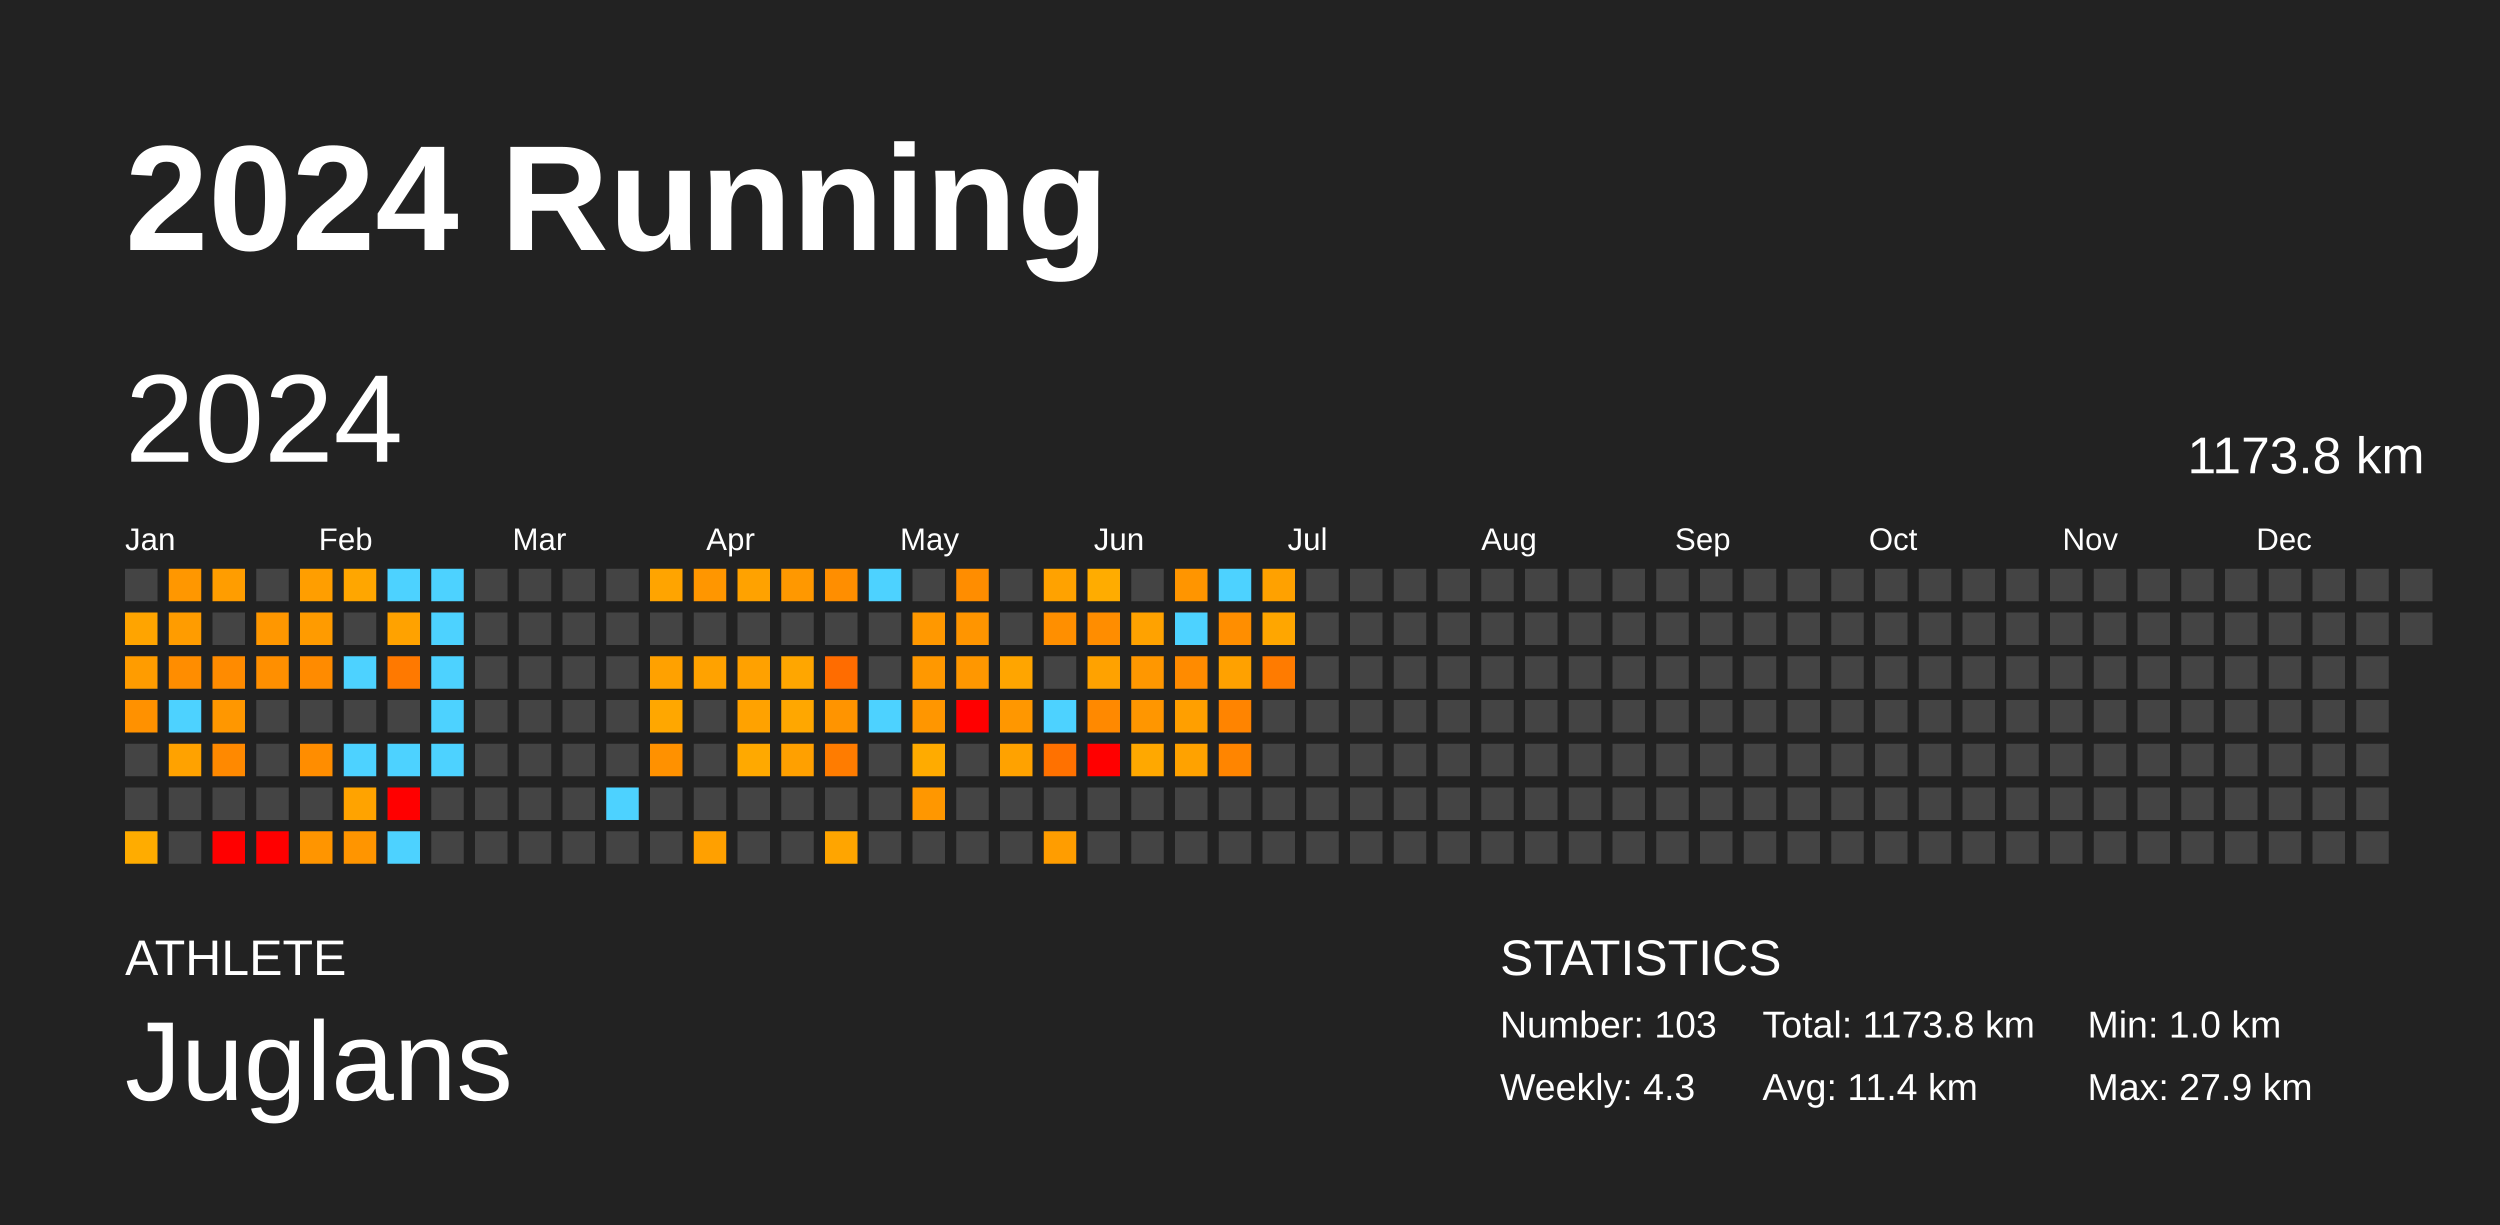
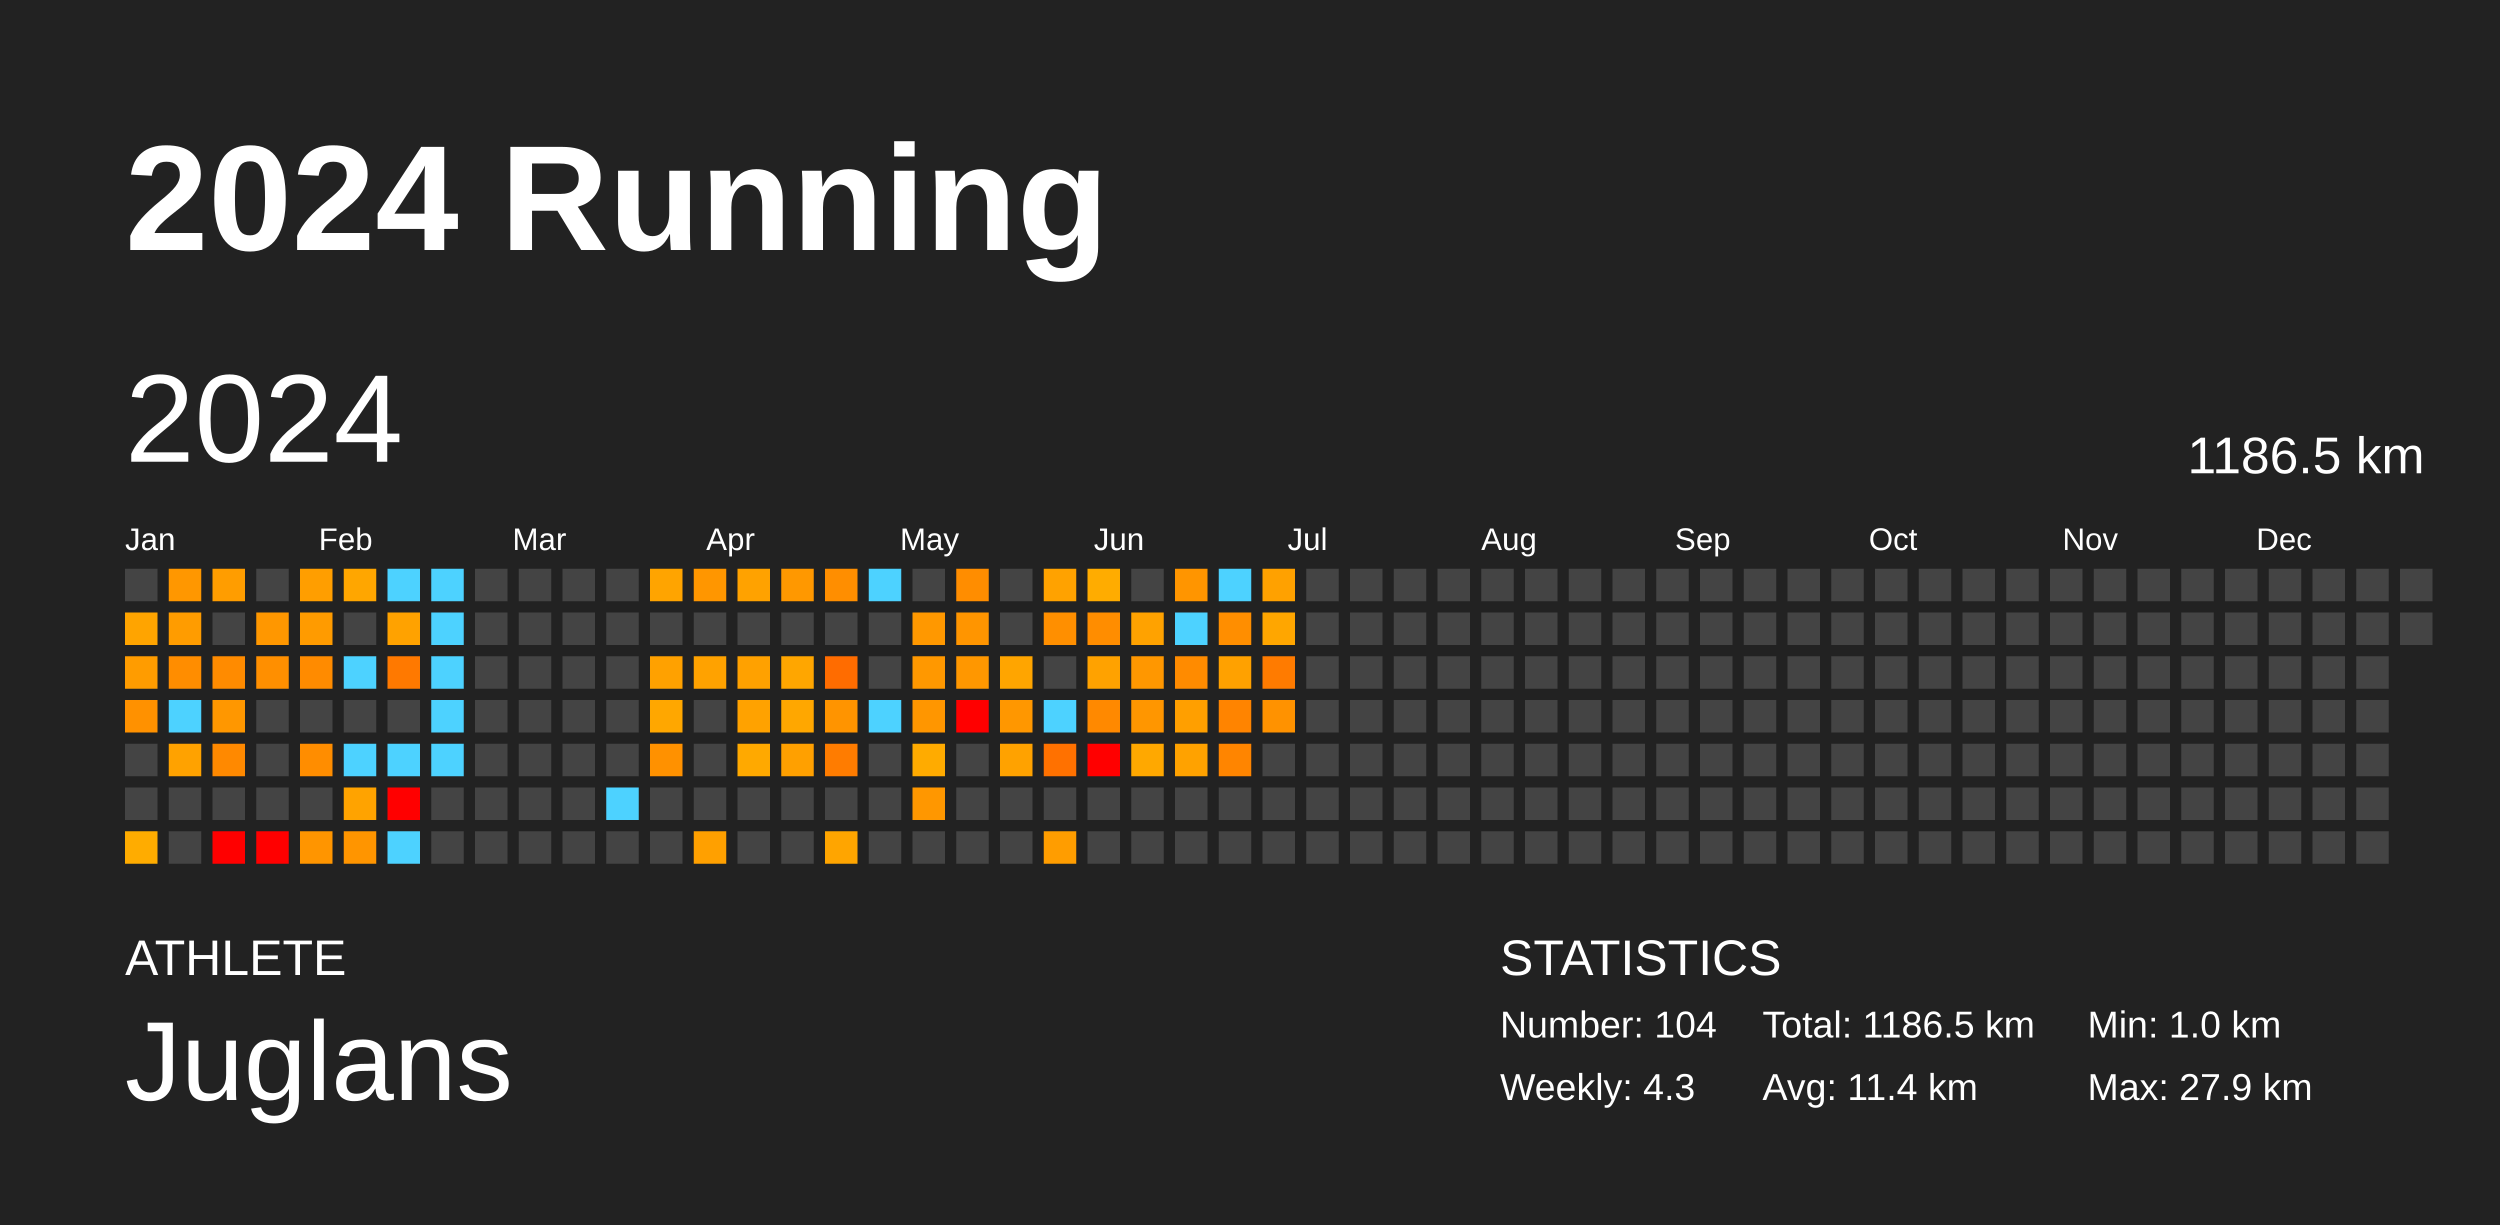
<svg xmlns="http://www.w3.org/2000/svg" baseProfile="full" height="98mm" version="1.1" viewBox="0,0,200,98" width="200mm">
  <defs />
  <rect fill="#222222" height="98" width="200" x="0" y="0" />
  <text fill="#FFFFFF" style="font-size:12px; font-family:Arial; font-weight:bold;" x="10" y="20">2024 Running</text>
  <text fill="#FFFFFF" style="font-size:4px; font-family:Arial" x="10" y="78">ATHLETE</text>
  <text fill="#FFFFFF" style="font-size:9px; font-family:Arial" x="10" y="88">Juglans</text>
  <text fill="#FFFFFF" style="font-size:4px; font-family:Arial" x="120" y="78">STATISTICS</text>
-   <text fill="#FFFFFF" style="font-size:3px; font-family:Arial" x="120" y="83">Number: 103</text>
+   <text fill="#FFFFFF" style="font-size:3px; font-family:Arial" x="120" y="83">Number: 104</text>
  <text fill="#FFFFFF" style="font-size:3px; font-family:Arial" x="120" y="88">Weekly: 4.3</text>
-   <text fill="#FFFFFF" style="font-size:3px; font-family:Arial" x="141" y="83">Total: 1173.8 km</text>
+   <text fill="#FFFFFF" style="font-size:3px; font-family:Arial" x="141" y="83">Total: 1186.5 km</text>
  <text fill="#FFFFFF" style="font-size:3px; font-family:Arial" x="141" y="88">Avg: 11.4 km</text>
  <text fill="#FFFFFF" style="font-size:3px; font-family:Arial" x="167" y="83">Min: 1.0 km</text>
  <text fill="#FFFFFF" style="font-size:3px; font-family:Arial" x="167" y="88">Max: 27.9 km</text>
  <text dominant-baseline="hanging" fill="#FFFFFF" style="font-size:10.0px; font-family:Arial;" x="10" y="30">2024</text>
-   <text dominant-baseline="hanging" fill="#FFFFFF" style="font-size:4.125px; font-family:Arial;" x="175" y="35">1173.8 km</text>
+   <text dominant-baseline="hanging" fill="#FFFFFF" style="font-size:4.125px; font-family:Arial;" x="175" y="35">1186.5 km</text>
  <text fill="#FFFFFF" style="font-size:2.5px; font-family:Arial" x="10.0" y="44">Jan</text>
  <text fill="#FFFFFF" style="font-size:2.5px; font-family:Arial" x="25.5" y="44">Feb</text>
  <text fill="#FFFFFF" style="font-size:2.5px; font-family:Arial" x="41.0" y="44">Mar</text>
  <text fill="#FFFFFF" style="font-size:2.5px; font-family:Arial" x="56.5" y="44">Apr</text>
  <text fill="#FFFFFF" style="font-size:2.5px; font-family:Arial" x="72.0" y="44">May</text>
  <text fill="#FFFFFF" style="font-size:2.5px; font-family:Arial" x="87.5" y="44">Jun</text>
  <text fill="#FFFFFF" style="font-size:2.5px; font-family:Arial" x="103.0" y="44">Jul</text>
  <text fill="#FFFFFF" style="font-size:2.5px; font-family:Arial" x="118.5" y="44">Aug</text>
  <text fill="#FFFFFF" style="font-size:2.5px; font-family:Arial" x="134.0" y="44">Sep</text>
  <text fill="#FFFFFF" style="font-size:2.5px; font-family:Arial" x="149.5" y="44">Oct</text>
  <text fill="#FFFFFF" style="font-size:2.5px; font-family:Arial" x="165.0" y="44">Nov</text>
  <text fill="#FFFFFF" style="font-size:2.5px; font-family:Arial" x="180.5" y="44">Dec</text>
  <rect fill="#444444" height="2.6" width="2.6" x="10.0" y="45.5" />
  <rect fill="#ffa400" height="2.6" width="2.6" x="10.0" y="49.0" />
  <rect fill="#ff9c00" height="2.6" width="2.6" x="10.0" y="52.5" />
  <rect fill="#ff9100" height="2.6" width="2.6" x="10.0" y="56.0" />
  <rect fill="#444444" height="2.6" width="2.6" x="10.0" y="59.5" />
  <rect fill="#444444" height="2.6" width="2.6" x="10.0" y="63.0" />
  <rect fill="#ffac00" height="2.6" width="2.6" x="10.0" y="66.5" />
  <rect fill="#ff9700" height="2.6" width="2.6" x="13.5" y="45.5" />
  <rect fill="#ff9c00" height="2.6" width="2.6" x="13.5" y="49.0" />
  <rect fill="#ff8d00" height="2.6" width="2.6" x="13.5" y="52.5" />
  <rect fill="#4dd2ff" height="2.6" width="2.6" x="13.5" y="56.0" />
  <rect fill="#ffa200" height="2.6" width="2.6" x="13.5" y="59.5" />
  <rect fill="#444444" height="2.6" width="2.6" x="13.5" y="63.0" />
  <rect fill="#444444" height="2.6" width="2.6" x="13.5" y="66.5" />
  <rect fill="#ff9d00" height="2.6" width="2.6" x="17.0" y="45.5" />
  <rect fill="#444444" height="2.6" width="2.6" x="17.0" y="49.0" />
  <rect fill="#ff8b00" height="2.6" width="2.6" x="17.0" y="52.5" />
  <rect fill="#ff9700" height="2.6" width="2.6" x="17.0" y="56.0" />
  <rect fill="#ff8900" height="2.6" width="2.6" x="17.0" y="59.5" />
  <rect fill="#444444" height="2.6" width="2.6" x="17.0" y="63.0" />
  <rect fill="red" height="2.6" width="2.6" x="17.0" y="66.5" />
  <rect fill="#444444" height="2.6" width="2.6" x="20.5" y="45.5" />
  <rect fill="#ff9700" height="2.6" width="2.6" x="20.5" y="49.0" />
  <rect fill="#ff8f00" height="2.6" width="2.6" x="20.5" y="52.5" />
  <rect fill="#444444" height="2.6" width="2.6" x="20.5" y="56.0" />
  <rect fill="#444444" height="2.6" width="2.6" x="20.5" y="59.5" />
  <rect fill="#444444" height="2.6" width="2.6" x="20.5" y="63.0" />
  <rect fill="red" height="2.6" width="2.6" x="20.5" y="66.5" />
  <rect fill="#ff9e00" height="2.6" width="2.6" x="24.0" y="45.5" />
  <rect fill="#ff9b00" height="2.6" width="2.6" x="24.0" y="49.0" />
  <rect fill="#ff8b00" height="2.6" width="2.6" x="24.0" y="52.5" />
  <rect fill="#444444" height="2.6" width="2.6" x="24.0" y="56.0" />
  <rect fill="#ff8d00" height="2.6" width="2.6" x="24.0" y="59.5" />
  <rect fill="#444444" height="2.6" width="2.6" x="24.0" y="63.0" />
  <rect fill="#ff9500" height="2.6" width="2.6" x="24.0" y="66.5" />
  <rect fill="#ffa600" height="2.6" width="2.6" x="27.5" y="45.5" />
  <rect fill="#444444" height="2.6" width="2.6" x="27.5" y="49.0" />
  <rect fill="#4dd2ff" height="2.6" width="2.6" x="27.5" y="52.5" />
  <rect fill="#444444" height="2.6" width="2.6" x="27.5" y="56.0" />
  <rect fill="#4dd2ff" height="2.6" width="2.6" x="27.5" y="59.5" />
  <rect fill="#ffa300" height="2.6" width="2.6" x="27.5" y="63.0" />
  <rect fill="#ff9500" height="2.6" width="2.6" x="27.5" y="66.5" />
  <rect fill="#4dd2ff" height="2.6" width="2.6" x="31.0" y="45.5" />
  <rect fill="#ffa200" height="2.6" width="2.6" x="31.0" y="49.0" />
  <rect fill="#ff7900" height="2.6" width="2.6" x="31.0" y="52.5" />
  <rect fill="#444444" height="2.6" width="2.6" x="31.0" y="56.0" />
  <rect fill="#4dd2ff" height="2.6" width="2.6" x="31.0" y="59.5" />
  <rect fill="red" height="2.6" width="2.6" x="31.0" y="63.0" />
  <rect fill="#4dd2ff" height="2.6" width="2.6" x="31.0" y="66.5" />
  <rect fill="#4dd2ff" height="2.6" width="2.6" x="34.5" y="45.5" />
  <rect fill="#4dd2ff" height="2.6" width="2.6" x="34.5" y="49.0" />
  <rect fill="#4dd2ff" height="2.6" width="2.6" x="34.5" y="52.5" />
  <rect fill="#4dd2ff" height="2.6" width="2.6" x="34.5" y="56.0" />
  <rect fill="#4dd2ff" height="2.6" width="2.6" x="34.5" y="59.5" />
  <rect fill="#444444" height="2.6" width="2.6" x="34.5" y="63.0" />
  <rect fill="#444444" height="2.6" width="2.6" x="34.5" y="66.5" />
  <rect fill="#444444" height="2.6" width="2.6" x="38.0" y="45.5" />
  <rect fill="#444444" height="2.6" width="2.6" x="38.0" y="49.0" />
  <rect fill="#444444" height="2.6" width="2.6" x="38.0" y="52.5" />
  <rect fill="#444444" height="2.6" width="2.6" x="38.0" y="56.0" />
  <rect fill="#444444" height="2.6" width="2.6" x="38.0" y="59.5" />
  <rect fill="#444444" height="2.6" width="2.6" x="38.0" y="63.0" />
  <rect fill="#444444" height="2.6" width="2.6" x="38.0" y="66.5" />
  <rect fill="#444444" height="2.6" width="2.6" x="41.5" y="45.5" />
  <rect fill="#444444" height="2.6" width="2.6" x="41.5" y="49.0" />
  <rect fill="#444444" height="2.6" width="2.6" x="41.5" y="52.5" />
  <rect fill="#444444" height="2.6" width="2.6" x="41.5" y="56.0" />
  <rect fill="#444444" height="2.6" width="2.6" x="41.5" y="59.5" />
  <rect fill="#444444" height="2.6" width="2.6" x="41.5" y="63.0" />
  <rect fill="#444444" height="2.6" width="2.6" x="41.5" y="66.5" />
  <rect fill="#444444" height="2.6" width="2.6" x="45.0" y="45.5" />
  <rect fill="#444444" height="2.6" width="2.6" x="45.0" y="49.0" />
  <rect fill="#444444" height="2.6" width="2.6" x="45.0" y="52.5" />
  <rect fill="#444444" height="2.6" width="2.6" x="45.0" y="56.0" />
  <rect fill="#444444" height="2.6" width="2.6" x="45.0" y="59.5" />
  <rect fill="#444444" height="2.6" width="2.6" x="45.0" y="63.0" />
  <rect fill="#444444" height="2.6" width="2.6" x="45.0" y="66.5" />
  <rect fill="#444444" height="2.6" width="2.6" x="48.5" y="45.5" />
  <rect fill="#444444" height="2.6" width="2.6" x="48.5" y="49.0" />
  <rect fill="#444444" height="2.6" width="2.6" x="48.5" y="52.5" />
  <rect fill="#444444" height="2.6" width="2.6" x="48.5" y="56.0" />
  <rect fill="#444444" height="2.6" width="2.6" x="48.5" y="59.5" />
  <rect fill="#4dd2ff" height="2.6" width="2.6" x="48.5" y="63.0" />
  <rect fill="#444444" height="2.6" width="2.6" x="48.5" y="66.5" />
  <rect fill="#ffa400" height="2.6" width="2.6" x="52.0" y="45.5" />
  <rect fill="#444444" height="2.6" width="2.6" x="52.0" y="49.0" />
  <rect fill="#ffa100" height="2.6" width="2.6" x="52.0" y="52.5" />
  <rect fill="#ffa700" height="2.6" width="2.6" x="52.0" y="56.0" />
  <rect fill="#ff9100" height="2.6" width="2.6" x="52.0" y="59.5" />
  <rect fill="#444444" height="2.6" width="2.6" x="52.0" y="63.0" />
  <rect fill="#444444" height="2.6" width="2.6" x="52.0" y="66.5" />
  <rect fill="#ff9600" height="2.6" width="2.6" x="55.5" y="45.5" />
  <rect fill="#444444" height="2.6" width="2.6" x="55.5" y="49.0" />
  <rect fill="#ffa200" height="2.6" width="2.6" x="55.5" y="52.5" />
  <rect fill="#444444" height="2.6" width="2.6" x="55.5" y="56.0" />
  <rect fill="#444444" height="2.6" width="2.6" x="55.5" y="59.5" />
  <rect fill="#444444" height="2.6" width="2.6" x="55.5" y="63.0" />
  <rect fill="#ffa000" height="2.6" width="2.6" x="55.5" y="66.5" />
  <rect fill="#ffa200" height="2.6" width="2.6" x="59.0" y="45.5" />
  <rect fill="#444444" height="2.6" width="2.6" x="59.0" y="49.0" />
  <rect fill="#ffa100" height="2.6" width="2.6" x="59.0" y="52.5" />
  <rect fill="#ffa200" height="2.6" width="2.6" x="59.0" y="56.0" />
  <rect fill="#ffa900" height="2.6" width="2.6" x="59.0" y="59.5" />
  <rect fill="#444444" height="2.6" width="2.6" x="59.0" y="63.0" />
  <rect fill="#444444" height="2.6" width="2.6" x="59.0" y="66.5" />
  <rect fill="#ff9800" height="2.6" width="2.6" x="62.5" y="45.5" />
  <rect fill="#444444" height="2.6" width="2.6" x="62.5" y="49.0" />
  <rect fill="#ffa600" height="2.6" width="2.6" x="62.5" y="52.5" />
  <rect fill="#ffa700" height="2.6" width="2.6" x="62.5" y="56.0" />
  <rect fill="#ffa000" height="2.6" width="2.6" x="62.5" y="59.5" />
  <rect fill="#444444" height="2.6" width="2.6" x="62.5" y="63.0" />
  <rect fill="#444444" height="2.6" width="2.6" x="62.5" y="66.5" />
  <rect fill="#ff8e00" height="2.6" width="2.6" x="66.0" y="45.5" />
  <rect fill="#444444" height="2.6" width="2.6" x="66.0" y="49.0" />
  <rect fill="#ff6c00" height="2.6" width="2.6" x="66.0" y="52.5" />
  <rect fill="#ff9400" height="2.6" width="2.6" x="66.0" y="56.0" />
  <rect fill="#ff7c00" height="2.6" width="2.6" x="66.0" y="59.5" />
  <rect fill="#444444" height="2.6" width="2.6" x="66.0" y="63.0" />
  <rect fill="#ffa500" height="2.6" width="2.6" x="66.0" y="66.5" />
  <rect fill="#4dd2ff" height="2.6" width="2.6" x="69.5" y="45.5" />
  <rect fill="#444444" height="2.6" width="2.6" x="69.5" y="49.0" />
  <rect fill="#444444" height="2.6" width="2.6" x="69.5" y="52.5" />
  <rect fill="#4dd2ff" height="2.6" width="2.6" x="69.5" y="56.0" />
  <rect fill="#444444" height="2.6" width="2.6" x="69.5" y="59.5" />
  <rect fill="#444444" height="2.6" width="2.6" x="69.5" y="63.0" />
  <rect fill="#444444" height="2.6" width="2.6" x="69.5" y="66.5" />
  <rect fill="#444444" height="2.6" width="2.6" x="73.0" y="45.5" />
  <rect fill="#ff9800" height="2.6" width="2.6" x="73.0" y="49.0" />
  <rect fill="#ff9800" height="2.6" width="2.6" x="73.0" y="52.5" />
  <rect fill="#ff9600" height="2.6" width="2.6" x="73.0" y="56.0" />
  <rect fill="#ffab00" height="2.6" width="2.6" x="73.0" y="59.5" />
  <rect fill="#ff9700" height="2.6" width="2.6" x="73.0" y="63.0" />
  <rect fill="#444444" height="2.6" width="2.6" x="73.0" y="66.5" />
  <rect fill="#ff8d00" height="2.6" width="2.6" x="76.5" y="45.5" />
  <rect fill="#ff9500" height="2.6" width="2.6" x="76.5" y="49.0" />
  <rect fill="#ff9700" height="2.6" width="2.6" x="76.5" y="52.5" />
  <rect fill="red" height="2.6" width="2.6" x="76.5" y="56.0" />
  <rect fill="#444444" height="2.6" width="2.6" x="76.5" y="59.5" />
  <rect fill="#444444" height="2.6" width="2.6" x="76.5" y="63.0" />
  <rect fill="#444444" height="2.6" width="2.6" x="76.5" y="66.5" />
  <rect fill="#444444" height="2.6" width="2.6" x="80.0" y="45.5" />
  <rect fill="#444444" height="2.6" width="2.6" x="80.0" y="49.0" />
  <rect fill="#ffa500" height="2.6" width="2.6" x="80.0" y="52.5" />
  <rect fill="#ff9700" height="2.6" width="2.6" x="80.0" y="56.0" />
  <rect fill="#ffa200" height="2.6" width="2.6" x="80.0" y="59.5" />
  <rect fill="#444444" height="2.6" width="2.6" x="80.0" y="63.0" />
  <rect fill="#444444" height="2.6" width="2.6" x="80.0" y="66.5" />
  <rect fill="#ffa200" height="2.6" width="2.6" x="83.5" y="45.5" />
  <rect fill="#ff8f00" height="2.6" width="2.6" x="83.5" y="49.0" />
  <rect fill="#444444" height="2.6" width="2.6" x="83.5" y="52.5" />
  <rect fill="#4dd2ff" height="2.6" width="2.6" x="83.5" y="56.0" />
  <rect fill="#ff7100" height="2.6" width="2.6" x="83.5" y="59.5" />
  <rect fill="#444444" height="2.6" width="2.6" x="83.5" y="63.0" />
  <rect fill="#ff9d00" height="2.6" width="2.6" x="83.5" y="66.5" />
  <rect fill="#ffac00" height="2.6" width="2.6" x="87.0" y="45.5" />
  <rect fill="#ff8d00" height="2.6" width="2.6" x="87.0" y="49.0" />
  <rect fill="#ffa200" height="2.6" width="2.6" x="87.0" y="52.5" />
  <rect fill="#ff8900" height="2.6" width="2.6" x="87.0" y="56.0" />
  <rect fill="red" height="2.6" width="2.6" x="87.0" y="59.5" />
  <rect fill="#444444" height="2.6" width="2.6" x="87.0" y="63.0" />
  <rect fill="#444444" height="2.6" width="2.6" x="87.0" y="66.5" />
  <rect fill="#444444" height="2.6" width="2.6" x="90.5" y="45.5" />
  <rect fill="#ffa200" height="2.6" width="2.6" x="90.5" y="49.0" />
  <rect fill="#ff9700" height="2.6" width="2.6" x="90.5" y="52.5" />
  <rect fill="#ff9600" height="2.6" width="2.6" x="90.5" y="56.0" />
  <rect fill="#ffa800" height="2.6" width="2.6" x="90.5" y="59.5" />
  <rect fill="#444444" height="2.6" width="2.6" x="90.5" y="63.0" />
  <rect fill="#444444" height="2.6" width="2.6" x="90.5" y="66.5" />
  <rect fill="#ff9500" height="2.6" width="2.6" x="94.0" y="45.5" />
  <rect fill="#4dd2ff" height="2.6" width="2.6" x="94.0" y="49.0" />
  <rect fill="#ff8b00" height="2.6" width="2.6" x="94.0" y="52.5" />
  <rect fill="#ff9f00" height="2.6" width="2.6" x="94.0" y="56.0" />
  <rect fill="#ffa200" height="2.6" width="2.6" x="94.0" y="59.5" />
  <rect fill="#444444" height="2.6" width="2.6" x="94.0" y="63.0" />
  <rect fill="#444444" height="2.6" width="2.6" x="94.0" y="66.5" />
  <rect fill="#4dd2ff" height="2.6" width="2.6" x="97.5" y="45.5" />
  <rect fill="#ff8e00" height="2.6" width="2.6" x="97.5" y="49.0" />
  <rect fill="#ffa100" height="2.6" width="2.6" x="97.5" y="52.5" />
  <rect fill="#ff8400" height="2.6" width="2.6" x="97.5" y="56.0" />
  <rect fill="#ff8500" height="2.6" width="2.6" x="97.5" y="59.5" />
  <rect fill="#444444" height="2.6" width="2.6" x="97.5" y="63.0" />
  <rect fill="#444444" height="2.6" width="2.6" x="97.5" y="66.5" />
  <rect fill="#ffa100" height="2.6" width="2.6" x="101.0" y="45.5" />
  <rect fill="#ffa600" height="2.6" width="2.6" x="101.0" y="49.0" />
  <rect fill="#ff7b00" height="2.6" width="2.6" x="101.0" y="52.5" />
-   <rect fill="#444444" height="2.6" width="2.6" x="101.0" y="56.0" />
+   <rect fill="#ff9200" height="2.6" width="2.6" x="101.0" y="56.0" />
  <rect fill="#444444" height="2.6" width="2.6" x="101.0" y="59.5" />
  <rect fill="#444444" height="2.6" width="2.6" x="101.0" y="63.0" />
  <rect fill="#444444" height="2.6" width="2.6" x="101.0" y="66.5" />
  <rect fill="#444444" height="2.6" width="2.6" x="104.5" y="45.5" />
  <rect fill="#444444" height="2.6" width="2.6" x="104.5" y="49.0" />
  <rect fill="#444444" height="2.6" width="2.6" x="104.5" y="52.5" />
  <rect fill="#444444" height="2.6" width="2.6" x="104.5" y="56.0" />
  <rect fill="#444444" height="2.6" width="2.6" x="104.5" y="59.5" />
  <rect fill="#444444" height="2.6" width="2.6" x="104.5" y="63.0" />
  <rect fill="#444444" height="2.6" width="2.6" x="104.5" y="66.5" />
  <rect fill="#444444" height="2.6" width="2.6" x="108.0" y="45.5" />
  <rect fill="#444444" height="2.6" width="2.6" x="108.0" y="49.0" />
  <rect fill="#444444" height="2.6" width="2.6" x="108.0" y="52.5" />
  <rect fill="#444444" height="2.6" width="2.6" x="108.0" y="56.0" />
  <rect fill="#444444" height="2.6" width="2.6" x="108.0" y="59.5" />
  <rect fill="#444444" height="2.6" width="2.6" x="108.0" y="63.0" />
  <rect fill="#444444" height="2.6" width="2.6" x="108.0" y="66.5" />
  <rect fill="#444444" height="2.6" width="2.6" x="111.5" y="45.5" />
  <rect fill="#444444" height="2.6" width="2.6" x="111.5" y="49.0" />
  <rect fill="#444444" height="2.6" width="2.6" x="111.5" y="52.5" />
  <rect fill="#444444" height="2.6" width="2.6" x="111.5" y="56.0" />
  <rect fill="#444444" height="2.6" width="2.6" x="111.5" y="59.5" />
  <rect fill="#444444" height="2.6" width="2.6" x="111.5" y="63.0" />
  <rect fill="#444444" height="2.6" width="2.6" x="111.5" y="66.5" />
  <rect fill="#444444" height="2.6" width="2.6" x="115.0" y="45.5" />
  <rect fill="#444444" height="2.6" width="2.6" x="115.0" y="49.0" />
  <rect fill="#444444" height="2.6" width="2.6" x="115.0" y="52.5" />
  <rect fill="#444444" height="2.6" width="2.6" x="115.0" y="56.0" />
  <rect fill="#444444" height="2.6" width="2.6" x="115.0" y="59.5" />
  <rect fill="#444444" height="2.6" width="2.6" x="115.0" y="63.0" />
  <rect fill="#444444" height="2.6" width="2.6" x="115.0" y="66.5" />
  <rect fill="#444444" height="2.6" width="2.6" x="118.5" y="45.5" />
  <rect fill="#444444" height="2.6" width="2.6" x="118.5" y="49.0" />
  <rect fill="#444444" height="2.6" width="2.6" x="118.5" y="52.5" />
  <rect fill="#444444" height="2.6" width="2.6" x="118.5" y="56.0" />
  <rect fill="#444444" height="2.6" width="2.6" x="118.5" y="59.5" />
  <rect fill="#444444" height="2.6" width="2.6" x="118.5" y="63.0" />
  <rect fill="#444444" height="2.6" width="2.6" x="118.5" y="66.5" />
  <rect fill="#444444" height="2.6" width="2.6" x="122.0" y="45.5" />
  <rect fill="#444444" height="2.6" width="2.6" x="122.0" y="49.0" />
  <rect fill="#444444" height="2.6" width="2.6" x="122.0" y="52.5" />
  <rect fill="#444444" height="2.6" width="2.6" x="122.0" y="56.0" />
  <rect fill="#444444" height="2.6" width="2.6" x="122.0" y="59.5" />
  <rect fill="#444444" height="2.6" width="2.6" x="122.0" y="63.0" />
  <rect fill="#444444" height="2.6" width="2.6" x="122.0" y="66.5" />
  <rect fill="#444444" height="2.6" width="2.6" x="125.5" y="45.5" />
  <rect fill="#444444" height="2.6" width="2.6" x="125.5" y="49.0" />
  <rect fill="#444444" height="2.6" width="2.6" x="125.5" y="52.5" />
  <rect fill="#444444" height="2.6" width="2.6" x="125.5" y="56.0" />
  <rect fill="#444444" height="2.6" width="2.6" x="125.5" y="59.5" />
  <rect fill="#444444" height="2.6" width="2.6" x="125.5" y="63.0" />
  <rect fill="#444444" height="2.6" width="2.6" x="125.5" y="66.5" />
  <rect fill="#444444" height="2.6" width="2.6" x="129.0" y="45.5" />
  <rect fill="#444444" height="2.6" width="2.6" x="129.0" y="49.0" />
  <rect fill="#444444" height="2.6" width="2.6" x="129.0" y="52.5" />
  <rect fill="#444444" height="2.6" width="2.6" x="129.0" y="56.0" />
  <rect fill="#444444" height="2.6" width="2.6" x="129.0" y="59.5" />
  <rect fill="#444444" height="2.6" width="2.6" x="129.0" y="63.0" />
  <rect fill="#444444" height="2.6" width="2.6" x="129.0" y="66.5" />
  <rect fill="#444444" height="2.6" width="2.6" x="132.5" y="45.5" />
  <rect fill="#444444" height="2.6" width="2.6" x="132.5" y="49.0" />
  <rect fill="#444444" height="2.6" width="2.6" x="132.5" y="52.5" />
  <rect fill="#444444" height="2.6" width="2.6" x="132.5" y="56.0" />
  <rect fill="#444444" height="2.6" width="2.6" x="132.5" y="59.5" />
  <rect fill="#444444" height="2.6" width="2.6" x="132.5" y="63.0" />
  <rect fill="#444444" height="2.6" width="2.6" x="132.5" y="66.5" />
  <rect fill="#444444" height="2.6" width="2.6" x="136.0" y="45.5" />
  <rect fill="#444444" height="2.6" width="2.6" x="136.0" y="49.0" />
  <rect fill="#444444" height="2.6" width="2.6" x="136.0" y="52.5" />
  <rect fill="#444444" height="2.6" width="2.6" x="136.0" y="56.0" />
  <rect fill="#444444" height="2.6" width="2.6" x="136.0" y="59.5" />
  <rect fill="#444444" height="2.6" width="2.6" x="136.0" y="63.0" />
  <rect fill="#444444" height="2.6" width="2.6" x="136.0" y="66.5" />
  <rect fill="#444444" height="2.6" width="2.6" x="139.5" y="45.5" />
  <rect fill="#444444" height="2.6" width="2.6" x="139.5" y="49.0" />
  <rect fill="#444444" height="2.6" width="2.6" x="139.5" y="52.5" />
  <rect fill="#444444" height="2.6" width="2.6" x="139.5" y="56.0" />
  <rect fill="#444444" height="2.6" width="2.6" x="139.5" y="59.5" />
  <rect fill="#444444" height="2.6" width="2.6" x="139.5" y="63.0" />
  <rect fill="#444444" height="2.6" width="2.6" x="139.5" y="66.5" />
  <rect fill="#444444" height="2.6" width="2.6" x="143.0" y="45.5" />
  <rect fill="#444444" height="2.6" width="2.6" x="143.0" y="49.0" />
  <rect fill="#444444" height="2.6" width="2.6" x="143.0" y="52.5" />
  <rect fill="#444444" height="2.6" width="2.6" x="143.0" y="56.0" />
  <rect fill="#444444" height="2.6" width="2.6" x="143.0" y="59.5" />
  <rect fill="#444444" height="2.6" width="2.6" x="143.0" y="63.0" />
  <rect fill="#444444" height="2.6" width="2.6" x="143.0" y="66.5" />
  <rect fill="#444444" height="2.6" width="2.6" x="146.5" y="45.5" />
  <rect fill="#444444" height="2.6" width="2.6" x="146.5" y="49.0" />
  <rect fill="#444444" height="2.6" width="2.6" x="146.5" y="52.5" />
  <rect fill="#444444" height="2.6" width="2.6" x="146.5" y="56.0" />
  <rect fill="#444444" height="2.6" width="2.6" x="146.5" y="59.5" />
  <rect fill="#444444" height="2.6" width="2.6" x="146.5" y="63.0" />
  <rect fill="#444444" height="2.6" width="2.6" x="146.5" y="66.5" />
  <rect fill="#444444" height="2.6" width="2.6" x="150.0" y="45.5" />
  <rect fill="#444444" height="2.6" width="2.6" x="150.0" y="49.0" />
  <rect fill="#444444" height="2.6" width="2.6" x="150.0" y="52.5" />
  <rect fill="#444444" height="2.6" width="2.6" x="150.0" y="56.0" />
  <rect fill="#444444" height="2.6" width="2.6" x="150.0" y="59.5" />
  <rect fill="#444444" height="2.6" width="2.6" x="150.0" y="63.0" />
  <rect fill="#444444" height="2.6" width="2.6" x="150.0" y="66.5" />
  <rect fill="#444444" height="2.6" width="2.6" x="153.5" y="45.5" />
  <rect fill="#444444" height="2.6" width="2.6" x="153.5" y="49.0" />
  <rect fill="#444444" height="2.6" width="2.6" x="153.5" y="52.5" />
  <rect fill="#444444" height="2.6" width="2.6" x="153.5" y="56.0" />
  <rect fill="#444444" height="2.6" width="2.6" x="153.5" y="59.5" />
  <rect fill="#444444" height="2.6" width="2.6" x="153.5" y="63.0" />
  <rect fill="#444444" height="2.6" width="2.6" x="153.5" y="66.5" />
  <rect fill="#444444" height="2.6" width="2.6" x="157.0" y="45.5" />
  <rect fill="#444444" height="2.6" width="2.6" x="157.0" y="49.0" />
  <rect fill="#444444" height="2.6" width="2.6" x="157.0" y="52.5" />
  <rect fill="#444444" height="2.6" width="2.6" x="157.0" y="56.0" />
  <rect fill="#444444" height="2.6" width="2.6" x="157.0" y="59.5" />
  <rect fill="#444444" height="2.6" width="2.6" x="157.0" y="63.0" />
  <rect fill="#444444" height="2.6" width="2.6" x="157.0" y="66.5" />
  <rect fill="#444444" height="2.6" width="2.6" x="160.5" y="45.5" />
  <rect fill="#444444" height="2.6" width="2.6" x="160.5" y="49.0" />
  <rect fill="#444444" height="2.6" width="2.6" x="160.5" y="52.5" />
  <rect fill="#444444" height="2.6" width="2.6" x="160.5" y="56.0" />
  <rect fill="#444444" height="2.6" width="2.6" x="160.5" y="59.5" />
  <rect fill="#444444" height="2.6" width="2.6" x="160.5" y="63.0" />
  <rect fill="#444444" height="2.6" width="2.6" x="160.5" y="66.5" />
  <rect fill="#444444" height="2.6" width="2.6" x="164.0" y="45.5" />
  <rect fill="#444444" height="2.6" width="2.6" x="164.0" y="49.0" />
  <rect fill="#444444" height="2.6" width="2.6" x="164.0" y="52.5" />
  <rect fill="#444444" height="2.6" width="2.6" x="164.0" y="56.0" />
  <rect fill="#444444" height="2.6" width="2.6" x="164.0" y="59.5" />
  <rect fill="#444444" height="2.6" width="2.6" x="164.0" y="63.0" />
  <rect fill="#444444" height="2.6" width="2.6" x="164.0" y="66.5" />
  <rect fill="#444444" height="2.6" width="2.6" x="167.5" y="45.5" />
  <rect fill="#444444" height="2.6" width="2.6" x="167.5" y="49.0" />
  <rect fill="#444444" height="2.6" width="2.6" x="167.5" y="52.5" />
  <rect fill="#444444" height="2.6" width="2.6" x="167.5" y="56.0" />
  <rect fill="#444444" height="2.6" width="2.6" x="167.5" y="59.5" />
  <rect fill="#444444" height="2.6" width="2.6" x="167.5" y="63.0" />
  <rect fill="#444444" height="2.6" width="2.6" x="167.5" y="66.5" />
  <rect fill="#444444" height="2.6" width="2.6" x="171.0" y="45.5" />
  <rect fill="#444444" height="2.6" width="2.6" x="171.0" y="49.0" />
  <rect fill="#444444" height="2.6" width="2.6" x="171.0" y="52.5" />
  <rect fill="#444444" height="2.6" width="2.6" x="171.0" y="56.0" />
  <rect fill="#444444" height="2.6" width="2.6" x="171.0" y="59.5" />
  <rect fill="#444444" height="2.6" width="2.6" x="171.0" y="63.0" />
  <rect fill="#444444" height="2.6" width="2.6" x="171.0" y="66.5" />
  <rect fill="#444444" height="2.6" width="2.6" x="174.5" y="45.5" />
  <rect fill="#444444" height="2.6" width="2.6" x="174.5" y="49.0" />
  <rect fill="#444444" height="2.6" width="2.6" x="174.5" y="52.5" />
  <rect fill="#444444" height="2.6" width="2.6" x="174.5" y="56.0" />
  <rect fill="#444444" height="2.6" width="2.6" x="174.5" y="59.5" />
  <rect fill="#444444" height="2.6" width="2.6" x="174.5" y="63.0" />
  <rect fill="#444444" height="2.6" width="2.6" x="174.5" y="66.5" />
  <rect fill="#444444" height="2.6" width="2.6" x="178.0" y="45.5" />
  <rect fill="#444444" height="2.6" width="2.6" x="178.0" y="49.0" />
  <rect fill="#444444" height="2.6" width="2.6" x="178.0" y="52.5" />
  <rect fill="#444444" height="2.6" width="2.6" x="178.0" y="56.0" />
  <rect fill="#444444" height="2.6" width="2.6" x="178.0" y="59.5" />
  <rect fill="#444444" height="2.6" width="2.6" x="178.0" y="63.0" />
  <rect fill="#444444" height="2.6" width="2.6" x="178.0" y="66.5" />
  <rect fill="#444444" height="2.6" width="2.6" x="181.5" y="45.5" />
  <rect fill="#444444" height="2.6" width="2.6" x="181.5" y="49.0" />
  <rect fill="#444444" height="2.6" width="2.6" x="181.5" y="52.5" />
  <rect fill="#444444" height="2.6" width="2.6" x="181.5" y="56.0" />
  <rect fill="#444444" height="2.6" width="2.6" x="181.5" y="59.5" />
  <rect fill="#444444" height="2.6" width="2.6" x="181.5" y="63.0" />
  <rect fill="#444444" height="2.6" width="2.6" x="181.5" y="66.5" />
  <rect fill="#444444" height="2.6" width="2.6" x="185.0" y="45.5" />
  <rect fill="#444444" height="2.6" width="2.6" x="185.0" y="49.0" />
  <rect fill="#444444" height="2.6" width="2.6" x="185.0" y="52.5" />
  <rect fill="#444444" height="2.6" width="2.6" x="185.0" y="56.0" />
  <rect fill="#444444" height="2.6" width="2.6" x="185.0" y="59.5" />
  <rect fill="#444444" height="2.6" width="2.6" x="185.0" y="63.0" />
  <rect fill="#444444" height="2.6" width="2.6" x="185.0" y="66.5" />
  <rect fill="#444444" height="2.6" width="2.6" x="188.5" y="45.5" />
  <rect fill="#444444" height="2.6" width="2.6" x="188.5" y="49.0" />
  <rect fill="#444444" height="2.6" width="2.6" x="188.5" y="52.5" />
  <rect fill="#444444" height="2.6" width="2.6" x="188.5" y="56.0" />
  <rect fill="#444444" height="2.6" width="2.6" x="188.5" y="59.5" />
  <rect fill="#444444" height="2.6" width="2.6" x="188.5" y="63.0" />
  <rect fill="#444444" height="2.6" width="2.6" x="188.5" y="66.5" />
  <rect fill="#444444" height="2.6" width="2.6" x="192.0" y="45.5" />
  <rect fill="#444444" height="2.6" width="2.6" x="192.0" y="49.0" />
</svg>
